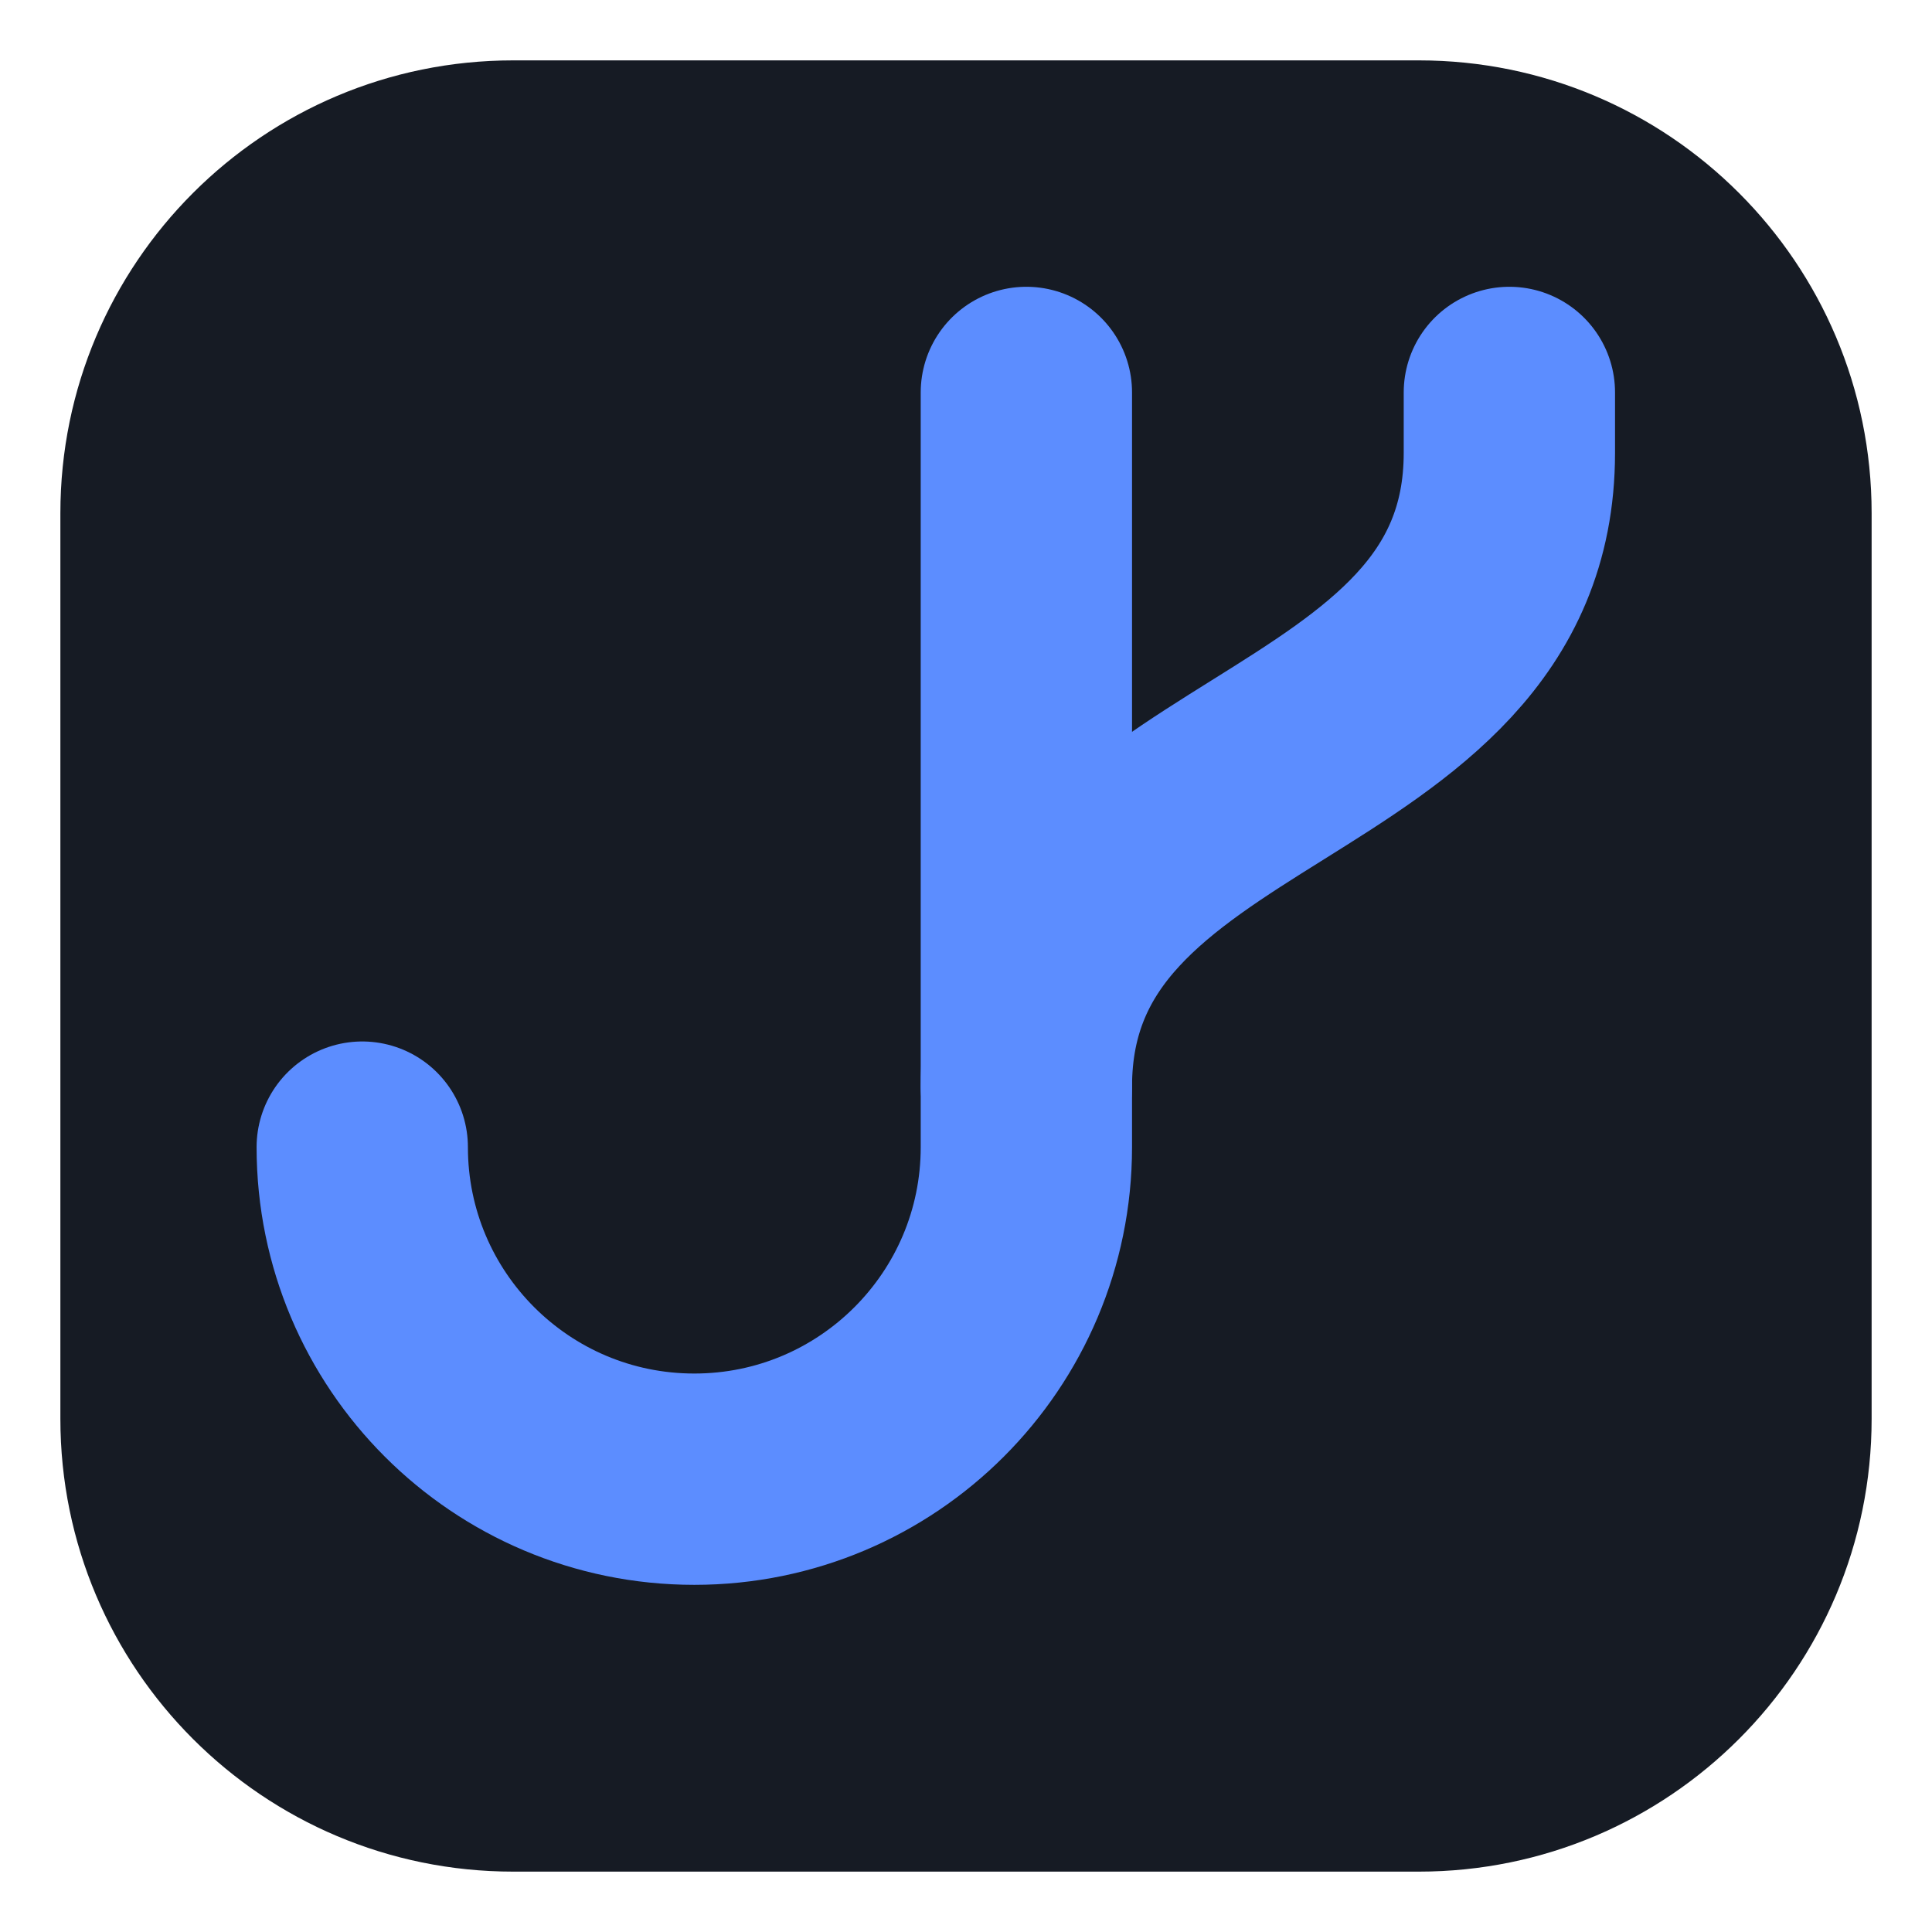
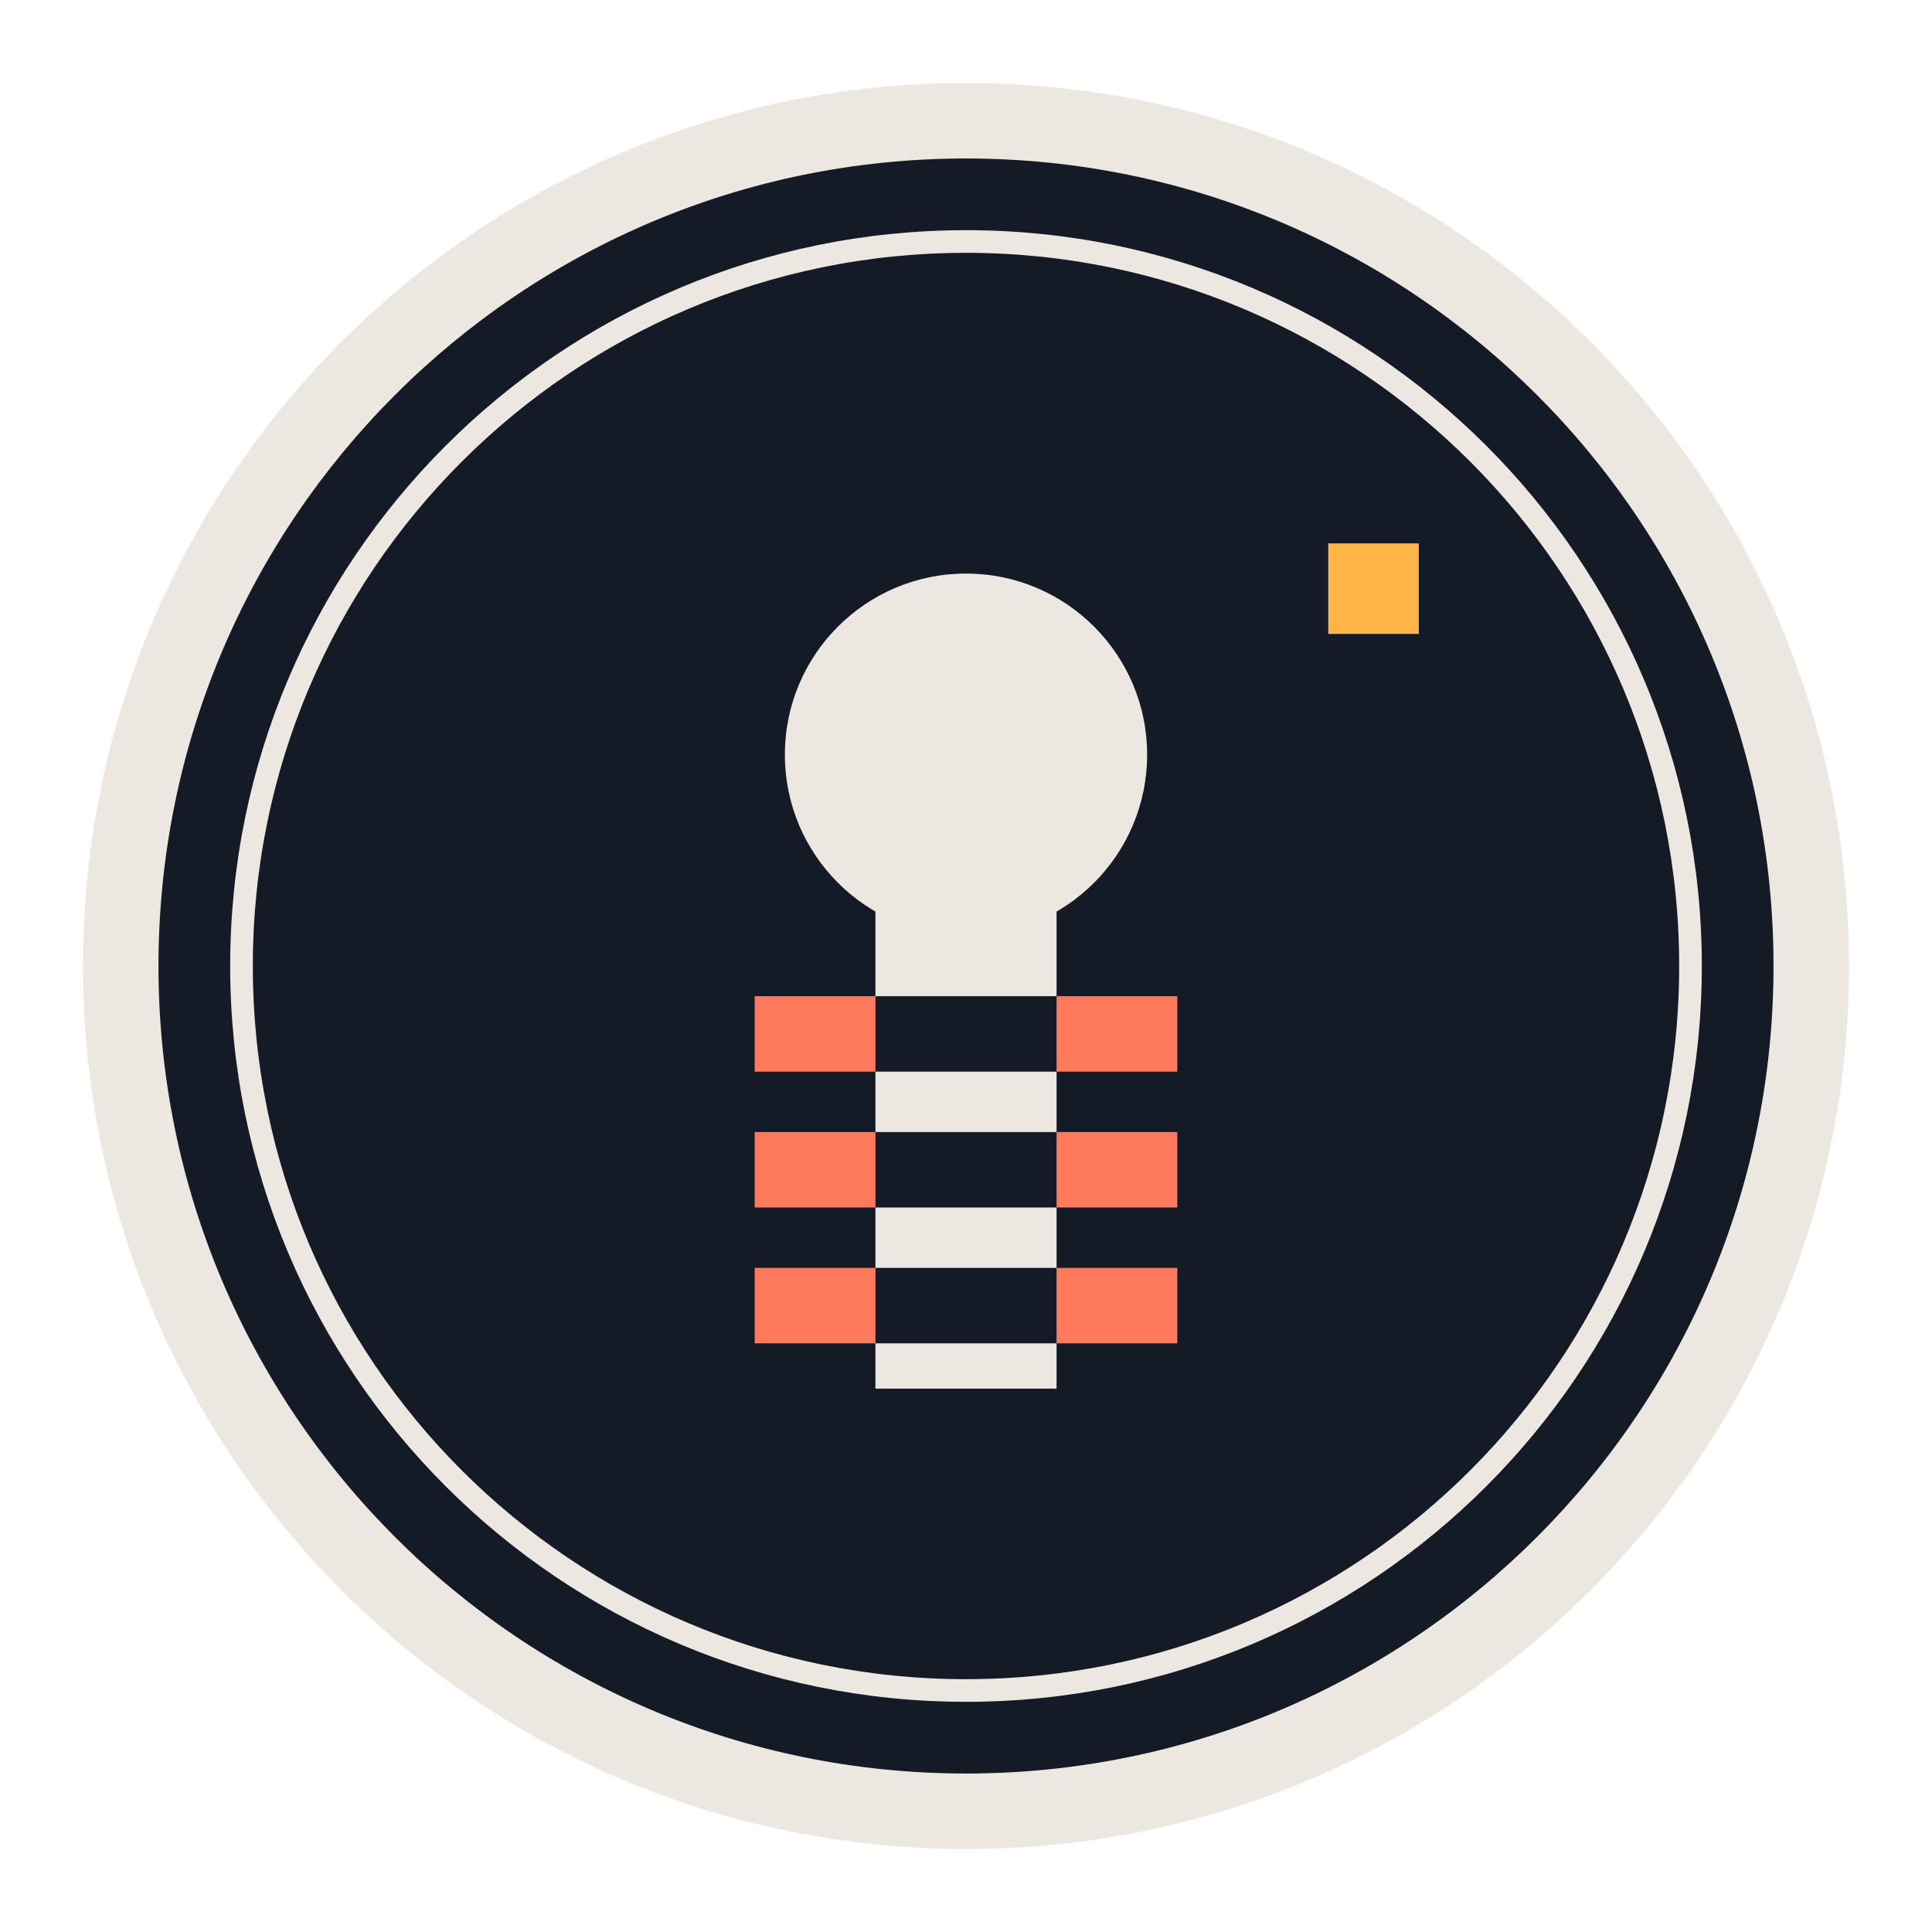
- <svg xmlns="http://www.w3.org/2000/svg" viewBox="0 0 64 64" role="img" aria-label="Junction">
-   <rect x="2" y="2" width="60" height="60" rx="15" fill="#161b24" />
-   <path d="M34 13v25a11 11 0 0 1-22 0" fill="none" stroke="#5c8dff" stroke-width="7.0" stroke-linecap="round" />
-   <path d="M34 36c0-11 16-10 16-21v-2" fill="none" stroke="#5c8dff" stroke-width="7.0" stroke-linecap="round" />
+ <svg xmlns="http://www.w3.org/2000/svg" viewBox="0 0 64 64" role="img" aria-label="Warding">
+   <circle cx="32" cy="32" r="29.25" fill="#ECE8E1" />
+   <circle cx="32" cy="32" r="26.75" fill="#141A26" />
+   <circle cx="32" cy="32" r="24" fill="none" stroke="#ECE8E1" stroke-width="0.75" />
+   <circle cx="32" cy="25" r="6" fill="#ECE8E1" />
+   <path d="M29 28h6v5h-6zM29 35.5h6v2h-6zM29 40h6v2h-6zM29 44.5h6v1.5h-6z" fill="#ECE8E1" />
+   <rect x="25" y="33" width="4" height="2.5" fill="#FF7A5C" />
+   <rect x="35" y="33" width="4" height="2.5" fill="#FF7A5C" />
+   <rect x="25" y="37.5" width="4" height="2.5" fill="#FF7A5C" />
+   <rect x="35" y="37.5" width="4" height="2.5" fill="#FF7A5C" />
+   <rect x="25" y="42" width="4" height="2.5" fill="#FF7A5C" />
+   <rect x="35" y="42" width="4" height="2.5" fill="#FF7A5C" />
+   <rect x="44" y="18" width="3" height="3" fill="#FFB547" />
</svg>
